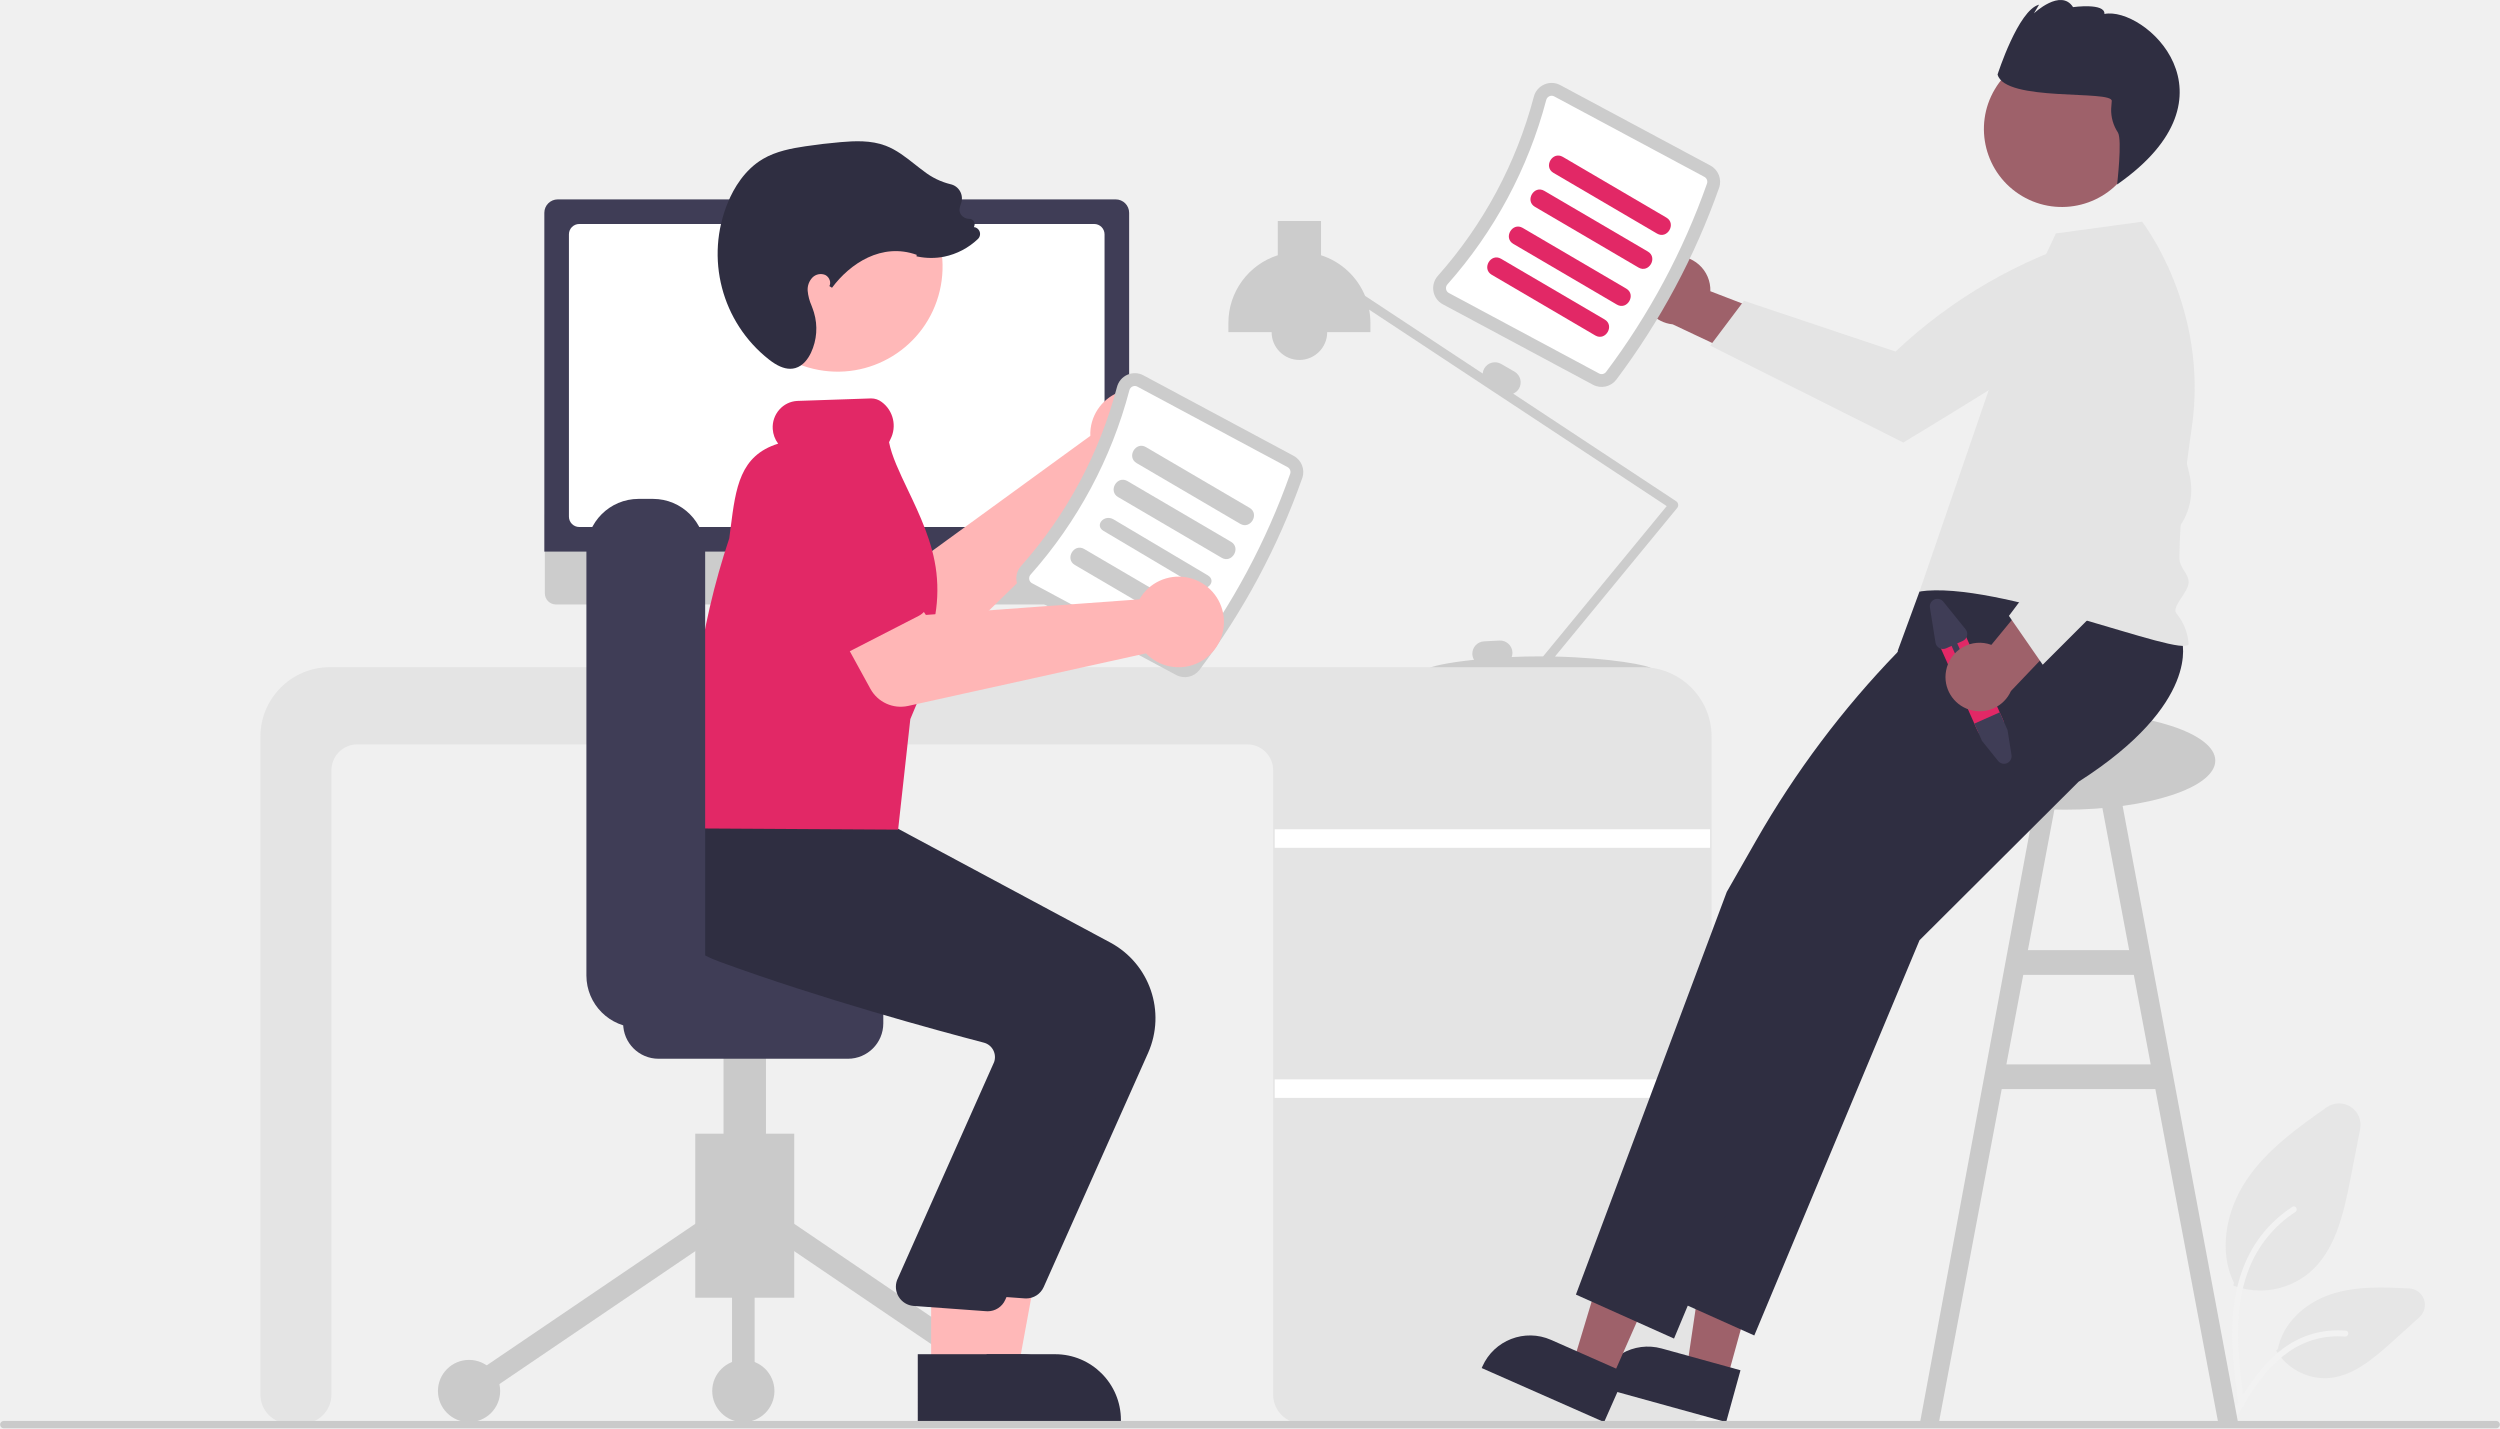
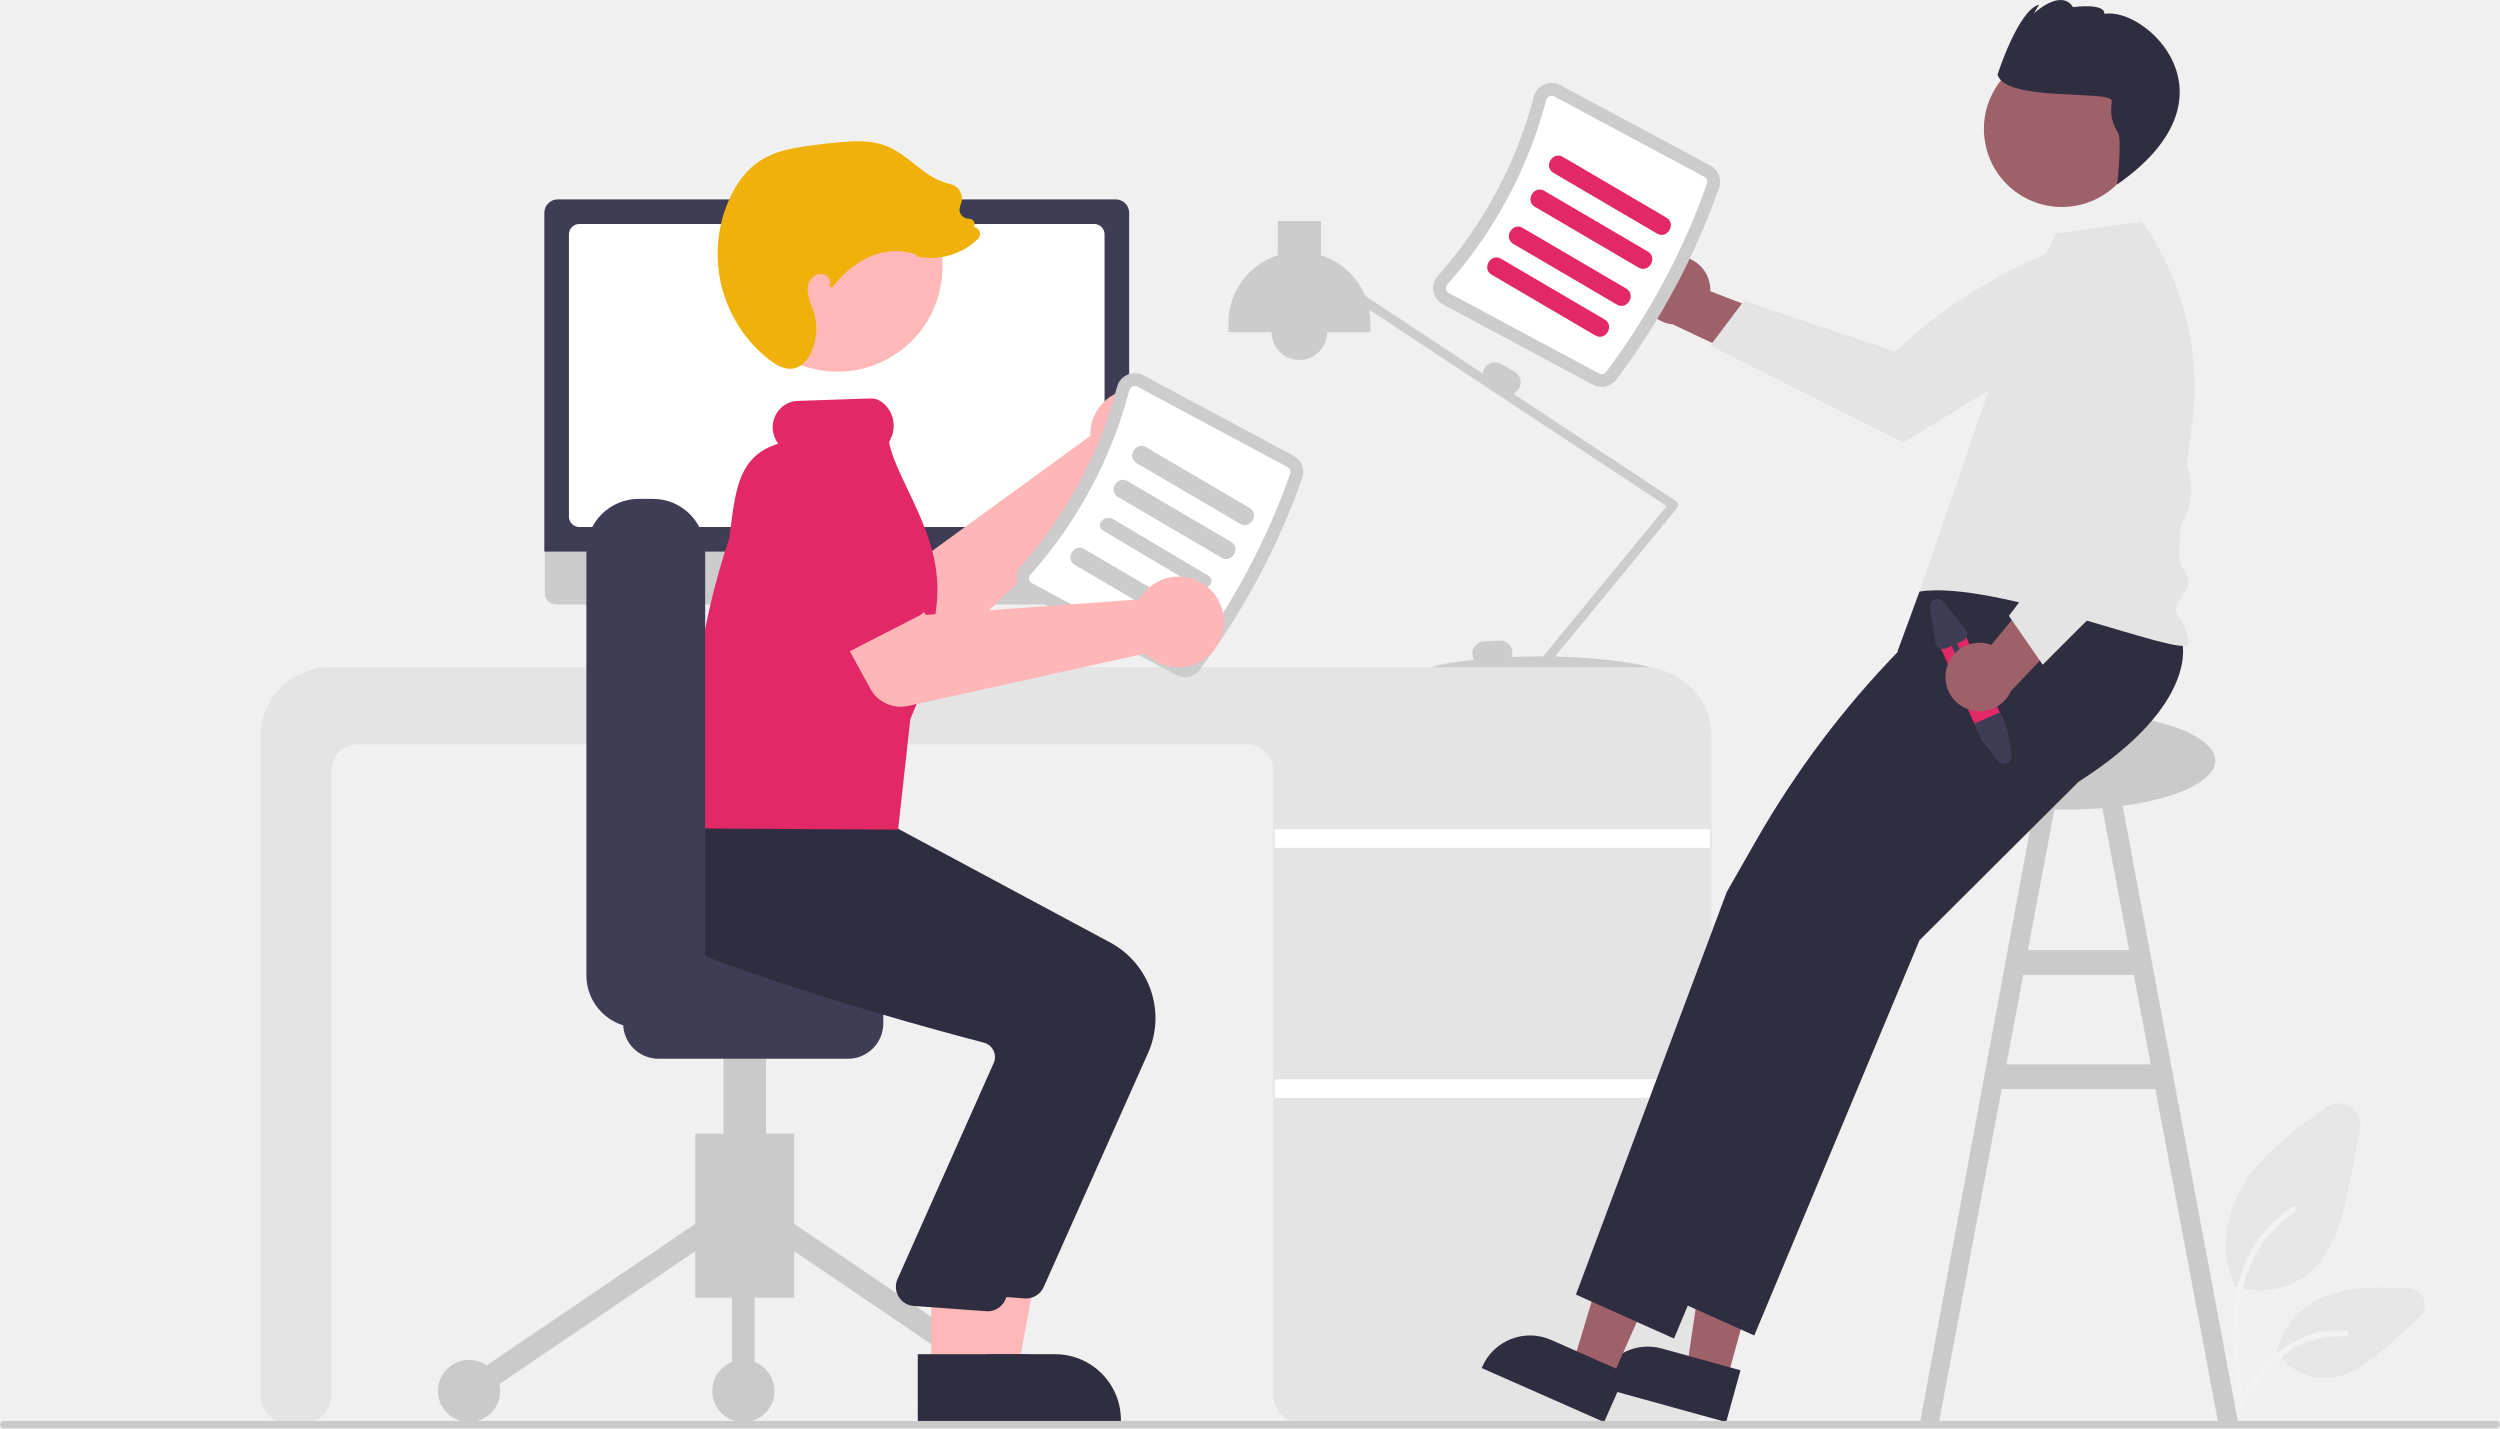
<svg xmlns="http://www.w3.org/2000/svg" id="f9c5e9d6-e0c2-49fb-9e36-725fc7f10ee6" data-name="Layer 1" width="809.675" height="462.577" viewBox="0 0 809.675 462.577">
  <path d="M328.25,429.039v-130a7,7,0,1,1,14,0v130a7,7,0,0,1-14,0Z" transform="translate(-195.1623 -218.7113)" fill="#f0f0f0" />
  <path d="M311.5,429.039v-130a7,7,0,1,1,14,0v130a7,7,0,0,1-14,0Z" transform="translate(-195.1623 -218.7113)" fill="#f0f0f0" />
  <path d="M294.75,429.039v-130a7,7,0,1,1,14,0v130a7,7,0,0,1-14,0Z" transform="translate(-195.1623 -218.7113)" fill="#f0f0f0" />
  <path d="M927.154,636.675a24.441,24.441,0,0,1-8.271-1.436l-.409-.147.188-.905c-4.752-9.601-3.091-22.753,4.253-33.567,6.677-9.831,16.829-16.979,25.786-23.284a6.967,6.967,0,0,1,10.848,7.029l-3.203,16.434c-2.312,11.855-5.062,23.076-13.217,30.073A24.904,24.904,0,0,1,927.154,636.675Z" transform="translate(-195.1623 -218.7113)" fill="#e6e6e6" />
  <path d="M948.131,665.072a18.621,18.621,0,0,1-15.563-8.565l-.232-.361.554-.488c1.433-7.818,8.173-14.784,17.223-17.78,8.226-2.723,17.306-2.277,25.312-1.886h0a5.349,5.349,0,0,1,3.323,9.314l-9.008,8.131c-6.546,5.907-13.074,11.241-20.949,11.623Q948.459,665.073,948.131,665.072Z" transform="translate(-195.1623 -218.7113)" fill="#e6e6e6" />
  <path d="M920.176,673.764c-1.33-9.905-2.698-19.938-1.765-29.949.829-8.891,3.482-17.576,8.884-24.696a40.516,40.516,0,0,1,10.31-9.551c1.031-.665,1.98,1.005.953,1.667a38.871,38.871,0,0,0-15.112,18.64c-3.29,8.555-3.818,17.88-3.251,26.968.343,5.496,1.07,10.955,1.802,16.408a1.004,1.004,0,0,1-.66,1.188.948.948,0,0,1-1.162-.674Z" transform="translate(-195.1623 -218.7113)" fill="#f2f2f2" />
  <path d="M916.416,679.458c6.403-11.581,13.829-24.453,27.099-28.567a29.613,29.613,0,0,1,11.398-1.203c1.21.107.908,2.014-.3,1.907a27.633,27.633,0,0,0-18.19,4.92c-5.129,3.569-9.122,8.53-12.502,13.792-2.07,3.223-3.925,6.582-5.78,9.938-.593,1.072-2.325.298-1.726-.787Z" transform="translate(-195.1623 -218.7113)" fill="#f2f2f2" />
  <path d="M913.535,679.289,920,679.437,881.02,471.199l-6.465,1.218,10.179,54.02H851.94l10.179-54.02-6.464-1.218L817,679.437l6.139-.148,20.322-107.852h49.751ZM844.969,563.437l5.464-29h35.808l5.464,29Z" transform="translate(-195.1623 -218.7113)" fill="#cacaca" />
  <path d="M631.25,432.356V363.97c0-2.03,3.14-3.682,7-3.682s7,1.652,7,3.682v68.385c0,2.03-3.14,3.682-7,3.682S631.25,434.386,631.25,432.356Z" transform="translate(-195.1623 -218.7113)" fill="#f0f0f0" />
  <path d="M614.5,432.356V363.97c0-2.03,3.14-3.682,7-3.682s7,1.652,7,3.682v68.385c0,2.03-3.14,3.682-7,3.682S614.5,434.386,614.5,432.356Z" transform="translate(-195.1623 -218.7113)" fill="#f0f0f0" />
  <path d="M597.75,432.356V363.97c0-2.03,3.14-3.682,7-3.682s7,1.652,7,3.682v68.385c0,2.03-3.14,3.682-7,3.682S597.75,434.386,597.75,432.356Z" transform="translate(-195.1623 -218.7113)" fill="#f0f0f0" />
  <path d="M738.664,382.065a1.499,1.499,0,0,0-.656-1.028L685.235,346.198a3.954,3.954,0,0,0,1.894-1.659h0a4.012,4.012,0,0,0-1.464-5.464l-4.33-2.5a4.011,4.011,0,0,0-5.464,1.464,3.939,3.939,0,0,0-.507,1.643l-38.094-25.148A23.059,23.059,0,0,0,623,301.377V290.289H609v11.088a23.007,23.007,0,0,0-16,21.912v3h14a9,9,0,0,0,18,0h14v-3a23.123,23.123,0,0,0-.405-4.286l96.369,63.62L694.933,431.293c-.311-.001-.62-.004-.933-.004-3.194,0-6.289.075-9.237.206a3.957,3.957,0,0,0,.229-1.544,4.012,4.012,0,0,0-4.203-3.786l-4.993.26a4.012,4.012,0,0,0-3.787,4.203,3.932,3.932,0,0,0,.542,1.772C663.722,433.337,658,434.631,658,435.289c0,1.078,15.363.052,34.592.002a1.495,1.495,0,0,0,2.566.45l.371-.45c19.172.053,34.471,1.073,34.471-.003,0-1.015-13.602-3.538-31.226-3.943l39.566-48.104A1.501,1.501,0,0,0,738.664,382.065Z" transform="translate(-195.1623 -218.7113)" fill="#ccc" />
  <path d="M740.107,679.789H616.892a9.403,9.403,0,0,1-9.392-9.393V468.181a8.401,8.401,0,0,0-8.392-8.392H310.892a8.401,8.401,0,0,0-8.392,8.392V670.396A9.403,9.403,0,0,1,293.108,679.789h-4.216a9.403,9.403,0,0,1-9.392-9.393V457.289a22.525,22.525,0,0,1,22.5-22.5h425a22.526,22.526,0,0,1,22.5,22.5V670.396A9.404,9.404,0,0,1,740.107,679.789Z" transform="translate(-195.1623 -218.7113)" fill="#e4e4e4" />
  <rect x="412.838" y="268.577" width="141" height="6" fill="#fff" />
  <rect x="412.838" y="349.577" width="141" height="6" fill="#fff" />
  <path d="M491.284,433.801l-4.052-1.706-2.78-20.315H447.431l-3.013,20.232-3.626,1.813a.861.861,0,0,0,.385,1.631h49.772A.861.861,0,0,0,491.284,433.801Z" transform="translate(-195.1623 -218.7113)" fill="#e6e6e6" />
  <path d="M557.071,414.483H375.217a3.603,3.603,0,0,1-3.595-3.603V385.236H560.666V410.88A3.603,3.603,0,0,1,557.071,414.483Z" transform="translate(-195.1623 -218.7113)" fill="#ccc" />
  <path d="M560.856,397.356H371.457V287.632A4.348,4.348,0,0,1,375.8,283.289H556.513a4.348,4.348,0,0,1,4.343,4.343Z" transform="translate(-195.1623 -218.7113)" fill="#3f3d56" />
  <path d="M549.544,389.392H382.769a3.352,3.352,0,0,1-3.348-3.348V294.601a3.352,3.352,0,0,1,3.348-3.348H549.544a3.352,3.352,0,0,1,3.348,3.348V386.044A3.352,3.352,0,0,1,549.544,389.392Z" transform="translate(-195.1623 -218.7113)" fill="#fff" />
  <path d="M736.502,301.75a11.025,11.025,0,0,1,12.592,11.281l36.565,14.074-16.566,11.836-32.183-15.18a11.085,11.085,0,0,1-.407-22.012Z" transform="translate(-195.1623 -218.7113)" fill="#9e616a" />
  <path d="M875.339,294.841l6.186,11.247a32.296,32.296,0,0,1-10.963,18.211c-9.471,7.988-58.992,37.737-58.992,37.737l-62.517-31.385,10.937-14.533,49.082,16.449,0,0a160.767,160.767,0,0,1,64.164-37.094Z" transform="translate(-195.1623 -218.7113)" fill="#e4e4e4" />
  <ellipse cx="668.675" cy="246.336" rx="48.791" ry="15.898" fill="#cacaca" />
  <polygon points="559.217 447.105 546.261 443.524 553.909 391.846 573.031 397.133 559.217 447.105" fill="#9e616a" />
  <path d="M754.212,679.289l-41.775-11.548.146-.528a16.871,16.871,0,0,1,20.755-11.766l.001 0,25.515,7.053Z" transform="translate(-195.1623 -218.7113)" fill="#2f2e41" />
  <polygon points="521.653 447.273 509.356 441.843 524.448 391.831 542.596 399.844 521.653 447.273" fill="#9e616a" />
  <path d="M714.688,679.289,675.039,661.781l.221-.501a16.871,16.871,0,0,1,22.247-8.619l.001 0,24.216,10.693Z" transform="translate(-195.1623 -218.7113)" fill="#2f2e41" />
  <path d="M901.809,426.178s6.517,20.193-33.471,45.73l-51.501,51.319-53.512,128.006-31.77-14.243,6.231-16.632,4.181-11.16,2.139-5.71,2.293-6.121L780.41,506.581l28.57-50.023.829-27.143,7.027-19.134,50.983-18.091Z" transform="translate(-195.1623 -218.7113)" fill="#2f2e41" />
  <path d="M875.809,427.178s6.517,20.193-33.471,45.73l-51.501,51.319-53.512,128.006-31.77-14.243,6.231-16.632,4.181-11.16,2.139-5.71,2.293-6.121L754.41,507.581l9.566-16.749a305.081,305.081,0,0,1,45.646-60.815L819,420.322l1-15,21.82-12.133Z" transform="translate(-195.1623 -218.7113)" fill="#2f2e41" />
  <path d="M845,328.322l16-34,27.922-3.809S910.724,318.291,905,357.322c-2.147,14.637-3.896,29.209-4,42-.028,3.403,2.95,4.923,3,8,.049,3.023-5.643,7.946-4,10a17.53,17.53,0,0,1,4,10c-1.981,4.716-61.956-20.834-87.164-17.042Z" transform="translate(-195.1623 -218.7113)" fill="#e4e4e4" />
  <circle cx="862.949" cy="260.492" r="25.255" transform="translate(2.9207 650.46) rotate(-59.27092)" fill="#9e616a" />
  <path d="M879.095,251.424c-.048.665-.115,1.545-.192,2.54a13.191,13.191,0,0,0,2.199,7.68c1.413,2.389-.273,16.821-.273,16.821,41.368-28.836,8.681-57.807-4.105-55.232.267-3.667-10.161-2.214-10.161-2.214-3.973-6.188-12.682,2.026-12.682,2.026l1.68-2.827c-6.761,1.72-13.444,22.615-13.444,22.615C844.411,251.848,879.362,247.757,879.095,251.424Z" transform="translate(-195.1623 -218.7113)" fill="#2f2e41" />
  <path d="M718.615,341.697a231.85,231.85,0,0,0,33.323-62.191,5.955,5.955,0,0,0-2.812-7.169L700.481,246.272a5.878,5.878,0,0,0-5.157-.209,5.978,5.978,0,0,0-3.407,3.992,141.635,141.635,0,0,1-31.067,57.982,5.977,5.977,0,0,0-1.437,5.047,5.878,5.878,0,0,0,3.03,4.177l48.645,26.065A5.955,5.955,0,0,0,718.615,341.697Z" transform="translate(-195.1623 -218.7113)" fill="#ccc" />
  <path d="M715.296,339.203a1.797,1.797,0,0,1-2.245.464L664.405,313.601a1.725,1.725,0,0,1-.903-1.242,1.825,1.825,0,0,1,.45-1.561,145.803,145.803,0,0,0,31.983-59.69,1.825,1.825,0,0,1,1.049-1.239,1.726,1.726,0,0,1,1.537.064L747.165,275.998a1.797,1.797,0,0,1,.858,2.128A227.698,227.698,0,0,1,715.296,339.203Z" transform="translate(-195.1623 -218.7113)" fill="#fff" />
  <path d="M698.277,274.697l33.552,19.666c3.338,1.957,6.361-3.227,3.028-5.181L701.305,269.516c-3.338-1.957-6.361,3.227-3.028,5.181Z" transform="translate(-195.1623 -218.7113)" fill="#e22866" />
  <path d="M692.277,285.697l33.552,19.666c3.338,1.957,6.361-3.227,3.028-5.181L695.305,280.516c-3.338-1.957-6.361,3.227-3.028,5.181Z" transform="translate(-195.1623 -218.7113)" fill="#e22866" />
  <path d="M685.277,297.697l33.552,19.666c3.338,1.957,6.361-3.227,3.028-5.181L688.305,292.516c-3.338-1.957-6.361,3.227-3.028,5.181Z" transform="translate(-195.1623 -218.7113)" fill="#e22866" />
  <path d="M678.277,307.697l33.552,19.666c3.338,1.957,6.361-3.227,3.028-5.181L681.305,302.516c-3.338-1.957-6.361,3.227-3.028,5.181Z" transform="translate(-195.1623 -218.7113)" fill="#e22866" />
  <path d="M831.232,423.375,843.828,451.701a4.469,4.469,0,0,1-.319,4.243,4.479,4.479,0,0,1-4.54,2.019,4.128,4.128,0,0,1-.868-.232,4.512,4.512,0,0,1-2.496-2.374l-12.596-28.325a4.5,4.5,0,1,1,8.224-3.657Z" transform="translate(-195.1623 -218.7113)" fill="#e22866" />
  <path d="M842.812,449.416l2.524,5.717,1.29,8.105a2.451,2.451,0,0,1-4.329,1.925l-5.222-6.497-2.487-5.592Z" transform="translate(-195.1623 -218.7113)" fill="#3f3d56" />
  <path d="M820.209,415.495l1.805,11.34a2.452,2.452,0,0,0,3.419,1.855l1.79-.796,3.454,7.767a1,1,0,0,0,1.827-.813l-3.454-7.767,1.79-.796a2.455,2.455,0,0,0,1.248-3.232,2.468,2.468,0,0,0-.337-.549l-7.212-8.936a2.453,2.453,0,0,0-4.33,1.926Z" transform="translate(-195.1623 -218.7113)" fill="#3f3d56" />
  <path d="M825.434,435.963a11.025,11.025,0,0,1,14.671-8.402l24.866-30.278,6.021,19.449-24.537,25.771a11.085,11.085,0,0,1-21.022-6.54Z" transform="translate(-195.1623 -218.7113)" fill="#9e616a" />
  <path d="M856.739,433.995,845.787,418.176l31.099-41.465-16.021-34.33,1.167-40.835,13.239-2.446.164.082a32.537,32.537,0,0,1,14.099,16.423c3.303,8.256,10.675,39.25,14.776,56.99a20.679,20.679,0,0,1-5.561,19.389Z" transform="translate(-195.1623 -218.7113)" fill="#e4e4e4" />
  <path d="M548.376,357.557a14.719,14.719,0,0,0-.091,2.316l-56.073,40.794L476.808,393.849l-13.327,21.903,26.098,14.719a11.186,11.186,0,0,0,13.311-1.741l56.435-55.123a14.677,14.677,0,1,0-10.949-16.05Z" transform="translate(-195.1623 -218.7113)" fill="#ffb6b6" />
  <path d="M490.399,402.158l-16.352,27.248a6.292,6.292,0,0,1-9.388,1.625l-24.483-20.107A17.474,17.474,0,0,1,458.247,381.01l29.17,12.099a6.292,6.292,0,0,1,2.983,9.049Z" transform="translate(-195.1623 -218.7113)" fill="#e22866" />
  <rect x="420.336" y="585.879" width="32.052" height="53.115" transform="translate(677.5629 1006.162) rotate(-180)" fill="#cacaca" />
  <rect x="483.525" y="596.633" width="7.327" height="92.965" transform="translate(-513.6929 466.4336) rotate(-55.84051)" fill="#cacaca" />
  <rect x="339.054" y="639.452" width="92.965" height="7.327" transform="translate(-489.758 108.721) rotate(-34.15969)" fill="#cacaca" />
  <circle cx="330.489" cy="450.504" r="10.074" fill="#cacaca" />
  <circle cx="240.742" cy="450.504" r="10.074" fill="#cacaca" />
  <circle cx="151.911" cy="450.504" r="10.074" fill="#cacaca" />
  <rect x="237.079" y="398.304" width="7.326" height="52.2" fill="#cacaca" />
  <rect x="429.494" y="539.174" width="13.737" height="70.515" transform="translate(677.5629 930.1516) rotate(-180)" fill="#cacaca" />
  <path d="M396.984,550.163V533.679a11.46,11.46,0,0,1,11.447-11.447h61.358A11.46,11.46,0,0,1,481.236,533.679v16.484a11.46,11.46,0,0,1-11.447,11.447H408.431A11.46,11.46,0,0,1,396.984,550.163Z" transform="translate(-195.1623 -218.7113)" fill="#3f3d56" />
  <polygon points="312.641 444.129 329.609 444.128 337.683 400.117 312.639 400.118 312.641 444.129" fill="#ffb8b8" />
  <path d="M503.476,679.289l54.715-.002v-.692a21.296,21.296,0,0,0-21.296-21.296h-.002l-33.418.001Z" transform="translate(-195.1623 -218.7113)" fill="#2f2e41" />
  <path d="M533.183,635.548l33.829-75.86a27.801,27.801,0,0,0-12.206-35.688l-73.377-39.347-33.484-2.848-30.886-2.807-.223.377c-.285.481-6.926,11.952-2.437,24.529,3.405,9.54,12.262,16.992,26.324,22.149,32.824,12.035,70.741,22.322,85.52,26.185a4.777,4.777,0,0,1,3.061,2.436,4.842,4.842,0,0,1,.272,3.874l-31.429,70.61a6.228,6.228,0,0,0,5.273,8.345l23.484,1.71q.299.028.595.028A6.224,6.224,0,0,0,533.183,635.548Z" transform="translate(-195.1623 -218.7113)" fill="#2f2e41" />
  <polygon points="301.568 444.129 318.536 444.128 326.61 400.117 301.566 400.118 301.568 444.129" fill="#ffb8b8" />
  <path d="M492.403,679.289l54.715-.002v-.692a21.296,21.296,0,0,0-21.296-21.296h-.002l-33.418.001Z" transform="translate(-195.1623 -218.7113)" fill="#2f2e41" />
  <path d="M520.726,639.701l33.829-75.86a27.801,27.801,0,0,0-12.206-35.688l-73.377-39.347-33.483-2.848-24.192-2.098.003-.332c-.285.481-6.926,11.952-2.437,24.529,3.405,9.54,5.341,16.992,19.404,22.149,32.824,12.035,70.741,22.322,85.52,26.185a4.777,4.777,0,0,1,3.061,2.436,4.842,4.842,0,0,1,.272,3.874l-31.429,70.61a6.228,6.228,0,0,0,5.273,8.345l23.484,1.71q.299.028.595.028A6.224,6.224,0,0,0,520.726,639.701Z" transform="translate(-195.1623 -218.7113)" fill="#2f2e41" />
  <circle cx="466.433" cy="305.085" r="33.995" transform="translate(-133.4516 469.5658) rotate(-76.6227)" fill="#ffb8b8" />
  <path d="M583.615,435.697a231.85,231.85,0,0,0,33.323-62.191,5.955,5.955,0,0,0-2.812-7.169L565.481,340.272a5.878,5.878,0,0,0-5.157-.209,5.978,5.978,0,0,0-3.407,3.992,141.635,141.635,0,0,1-31.067,57.982,5.977,5.977,0,0,0-1.437,5.047,5.878,5.878,0,0,0,3.03,4.177l48.645,26.065A5.955,5.955,0,0,0,583.615,435.697Z" transform="translate(-195.1623 -218.7113)" fill="#ccc" />
  <path d="M580.296,433.203a1.797,1.797,0,0,1-2.245.464L529.405,407.601a1.725,1.725,0,0,1-.903-1.242,1.825,1.825,0,0,1,.45-1.561,145.803,145.803,0,0,0,31.983-59.69,1.825,1.825,0,0,1,1.049-1.239,1.726,1.726,0,0,1,1.537.064L612.165,369.998a1.797,1.797,0,0,1,.858,2.128A227.698,227.698,0,0,1,580.296,433.203Z" transform="translate(-195.1623 -218.7113)" fill="#fff" />
  <path d="M563.277,368.697l33.552,19.666c3.338,1.957,6.361-3.227,3.028-5.181L566.305,363.516c-3.338-1.957-6.361,3.227-3.028,5.181Z" transform="translate(-195.1623 -218.7113)" fill="#ccc" />
  <path d="M557.277,379.697l33.552,19.666c3.338,1.957,6.361-3.227,3.028-5.181L560.305,374.516c-3.338-1.957-6.361,3.227-3.028,5.181Z" transform="translate(-195.1623 -218.7113)" fill="#ccc" />
  <path d="M552.563,390.654l30.514,18.115c3.036,1.802,6.283-1.924,3.252-3.723l-30.514-18.115c-3.036-1.802-6.283,1.924-3.252,3.723Z" transform="translate(-195.1623 -218.7113)" fill="#ccc" />
  <path d="M543.277,401.697l33.552,19.666c3.338,1.957,6.361-3.227,3.028-5.181L546.305,396.516c-3.338-1.957-6.361,3.227-3.028,5.181Z" transform="translate(-195.1623 -218.7113)" fill="#ccc" />
  <path d="M486.034,487.406l-67.274-.402-.018-.479c-1.283-33.754,2.843-64.33,12.612-93.475.138-1.091.287-2.257.434-3.401,1.669-13.039,2.994-23.392,15.393-27.247a8.815,8.815,0,0,1-1.752-4.734,8.613,8.613,0,0,1,2.145-6.3,8.283,8.283,0,0,1,5.753-2.807l23.945-.815a5.604,5.604,0,0,1,3.477,1.179,9.559,9.559,0,0,1,2.784,12.077c-.282.562-.39.817-.431.929.851,4.46,3.377,9.758,6.05,15.364,3.827,8.027,8.165,17.125,9.28,26.858a49.127,49.127,0,0,1-.741,15.749,31.037,31.037,0,0,0-.342,8.453c.219,4.182.425,8.13-1.938,11.948-.603,1.035-1.292,2.139-2.101,3.361l-3.325,7.948Z" transform="translate(-195.1623 -218.7113)" fill="#e22866" />
  <path d="M385.079,534.642V397.18a16.914,16.914,0,0,1,16.895-16.895h4.673a16.914,16.914,0,0,1,16.895,16.895V534.642a16.914,16.914,0,0,1-16.895,16.895h-4.673A16.914,16.914,0,0,1,385.079,534.642Z" transform="translate(-195.1623 -218.7113)" fill="#3f3d56" />
  <path d="M565.483,410.9a14.718,14.718,0,0,0-1.299,1.919l-69.158,5.05-9.485-13.922-22.881,11.569,14.396,26.277a11.186,11.186,0,0,0,12.224,5.548l77.03-17.029A14.677,14.677,0,1,0,565.483,410.9Z" transform="translate(-195.1623 -218.7113)" fill="#ffb6b6" />
  <path d="M492.698,418.178,464.427,432.689a6.292,6.292,0,0,1-8.831-3.575l-10.181-30.001A17.465,17.465,0,0,1,453.023,375.677c-12.532,6.433,13.569-11.839,23.53,7.568l18.388,25.673a6.292,6.292,0,0,1-2.243,9.26Z" transform="translate(-195.1623 -218.7113)" fill="#e22866" />
-   <path d="M451.076,338.15c-2.046,0-4.304-.986-6.849-2.984a43.513,43.513,0,0,1-13.265-51.025c1.851-4.421,5.312-10.43,11.292-13.951,4.299-2.53,9.349-3.444,13.745-4.103,3.806-.57,7.659-1.024,11.453-1.348,4.533-.388,9.77-.649,14.546,1.165,3.499,1.33,6.478,3.679,9.358,5.95,1.004.791,2.042,1.61,3.082,2.368a22.697,22.697,0,0,0,8.528,4.142,4.671,4.671,0,0,1,3.126,2.29,4.754,4.754,0,0,1,.334,3.929c-.449,1.26-.855,2.396-.034,3.626a3.24,3.24,0,0,0,2.706,1.379,1.677,1.677,0,0,1,1.418.74,1.709,1.709,0,0,1,.186,1.59l-.132.339a2.181,2.181,0,0,1,1.701,1.106,2.235,2.235,0,0,1-.411,2.768,22.404,22.404,0,0,1-10.918,5.714,21.821,21.821,0,0,1-8.499-.02l-.451-.088.055-.5c-11.344-4.046-21.584,2.82-27.422,10.67l-.843-.532a2.419,2.419,0,0,0,.107-1.896,2.941,2.941,0,0,0-1.455-1.721,3.808,3.808,0,0,0-4.144.827,5.652,5.652,0,0,0-1.55,4.286,15.339,15.339,0,0,0,1.251,4.806c.274.729.558,1.482.789,2.242a18.311,18.311,0,0,1-.968,13.035c-.884,1.86-2.481,4.232-5.076,4.968A6.071,6.071,0,0,1,451.076,338.15Z" transform="translate(-195.1623 -218.7113)" fill="#2f2e41" />
+   <path d="M451.076,338.15c-2.046,0-4.304-.986-6.849-2.984a43.513,43.513,0,0,1-13.265-51.025c1.851-4.421,5.312-10.43,11.292-13.951,4.299-2.53,9.349-3.444,13.745-4.103,3.806-.57,7.659-1.024,11.453-1.348,4.533-.388,9.77-.649,14.546,1.165,3.499,1.33,6.478,3.679,9.358,5.95,1.004.791,2.042,1.61,3.082,2.368a22.697,22.697,0,0,0,8.528,4.142,4.671,4.671,0,0,1,3.126,2.29,4.754,4.754,0,0,1,.334,3.929c-.449,1.26-.855,2.396-.034,3.626a3.24,3.24,0,0,0,2.706,1.379,1.677,1.677,0,0,1,1.418.74,1.709,1.709,0,0,1,.186,1.59l-.132.339a2.181,2.181,0,0,1,1.701,1.106,2.235,2.235,0,0,1-.411,2.768,22.404,22.404,0,0,1-10.918,5.714,21.821,21.821,0,0,1-8.499-.02l-.451-.088.055-.5c-11.344-4.046-21.584,2.82-27.422,10.67l-.843-.532a2.419,2.419,0,0,0,.107-1.896,2.941,2.941,0,0,0-1.455-1.721,3.808,3.808,0,0,0-4.144.827,5.652,5.652,0,0,0-1.55,4.286,15.339,15.339,0,0,0,1.251,4.806c.274.729.558,1.482.789,2.242a18.311,18.311,0,0,1-.968,13.035c-.884,1.86-2.481,4.232-5.076,4.968A6.071,6.071,0,0,1,451.076,338.15Z" transform="translate(-195.1623 -218.7113)" fill="#F0B10A" />
  <path d="M1003.647,681.289H196.353a1.191,1.191,0,0,1,0-2.381h807.294a1.191,1.191,0,0,1,0,2.381Z" transform="translate(-195.1623 -218.7113)" fill="#cacaca" />
</svg>
